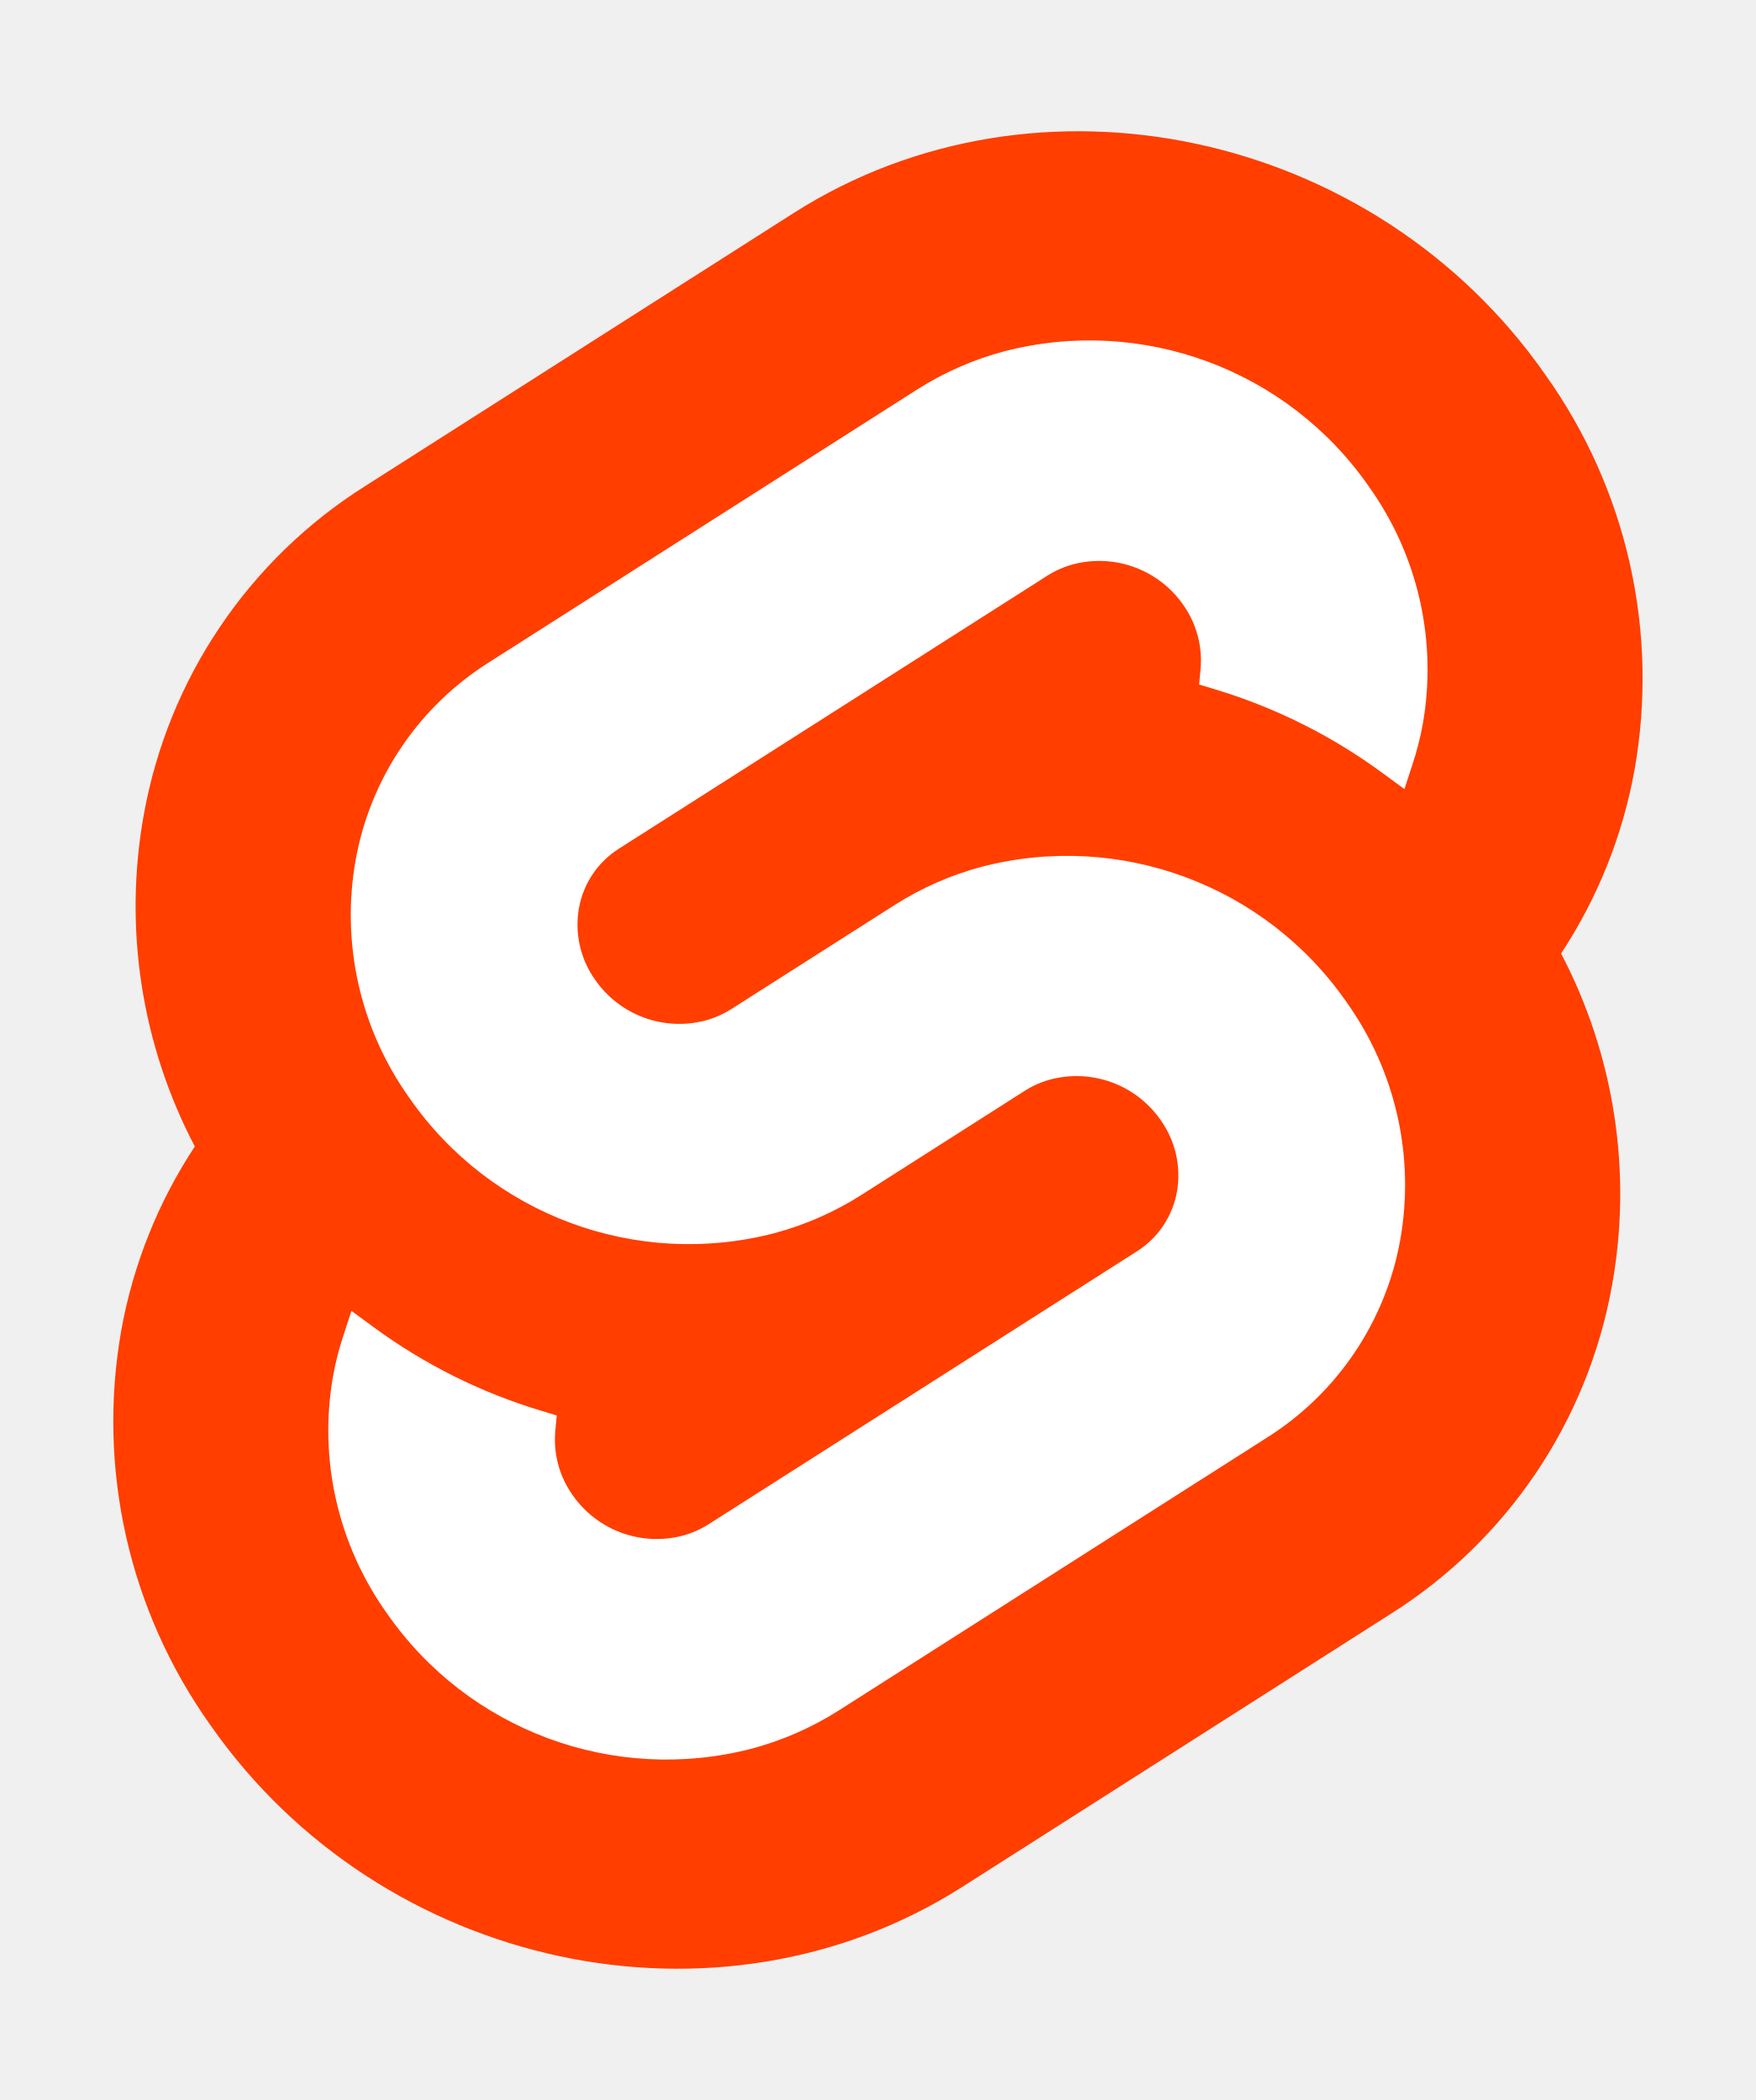
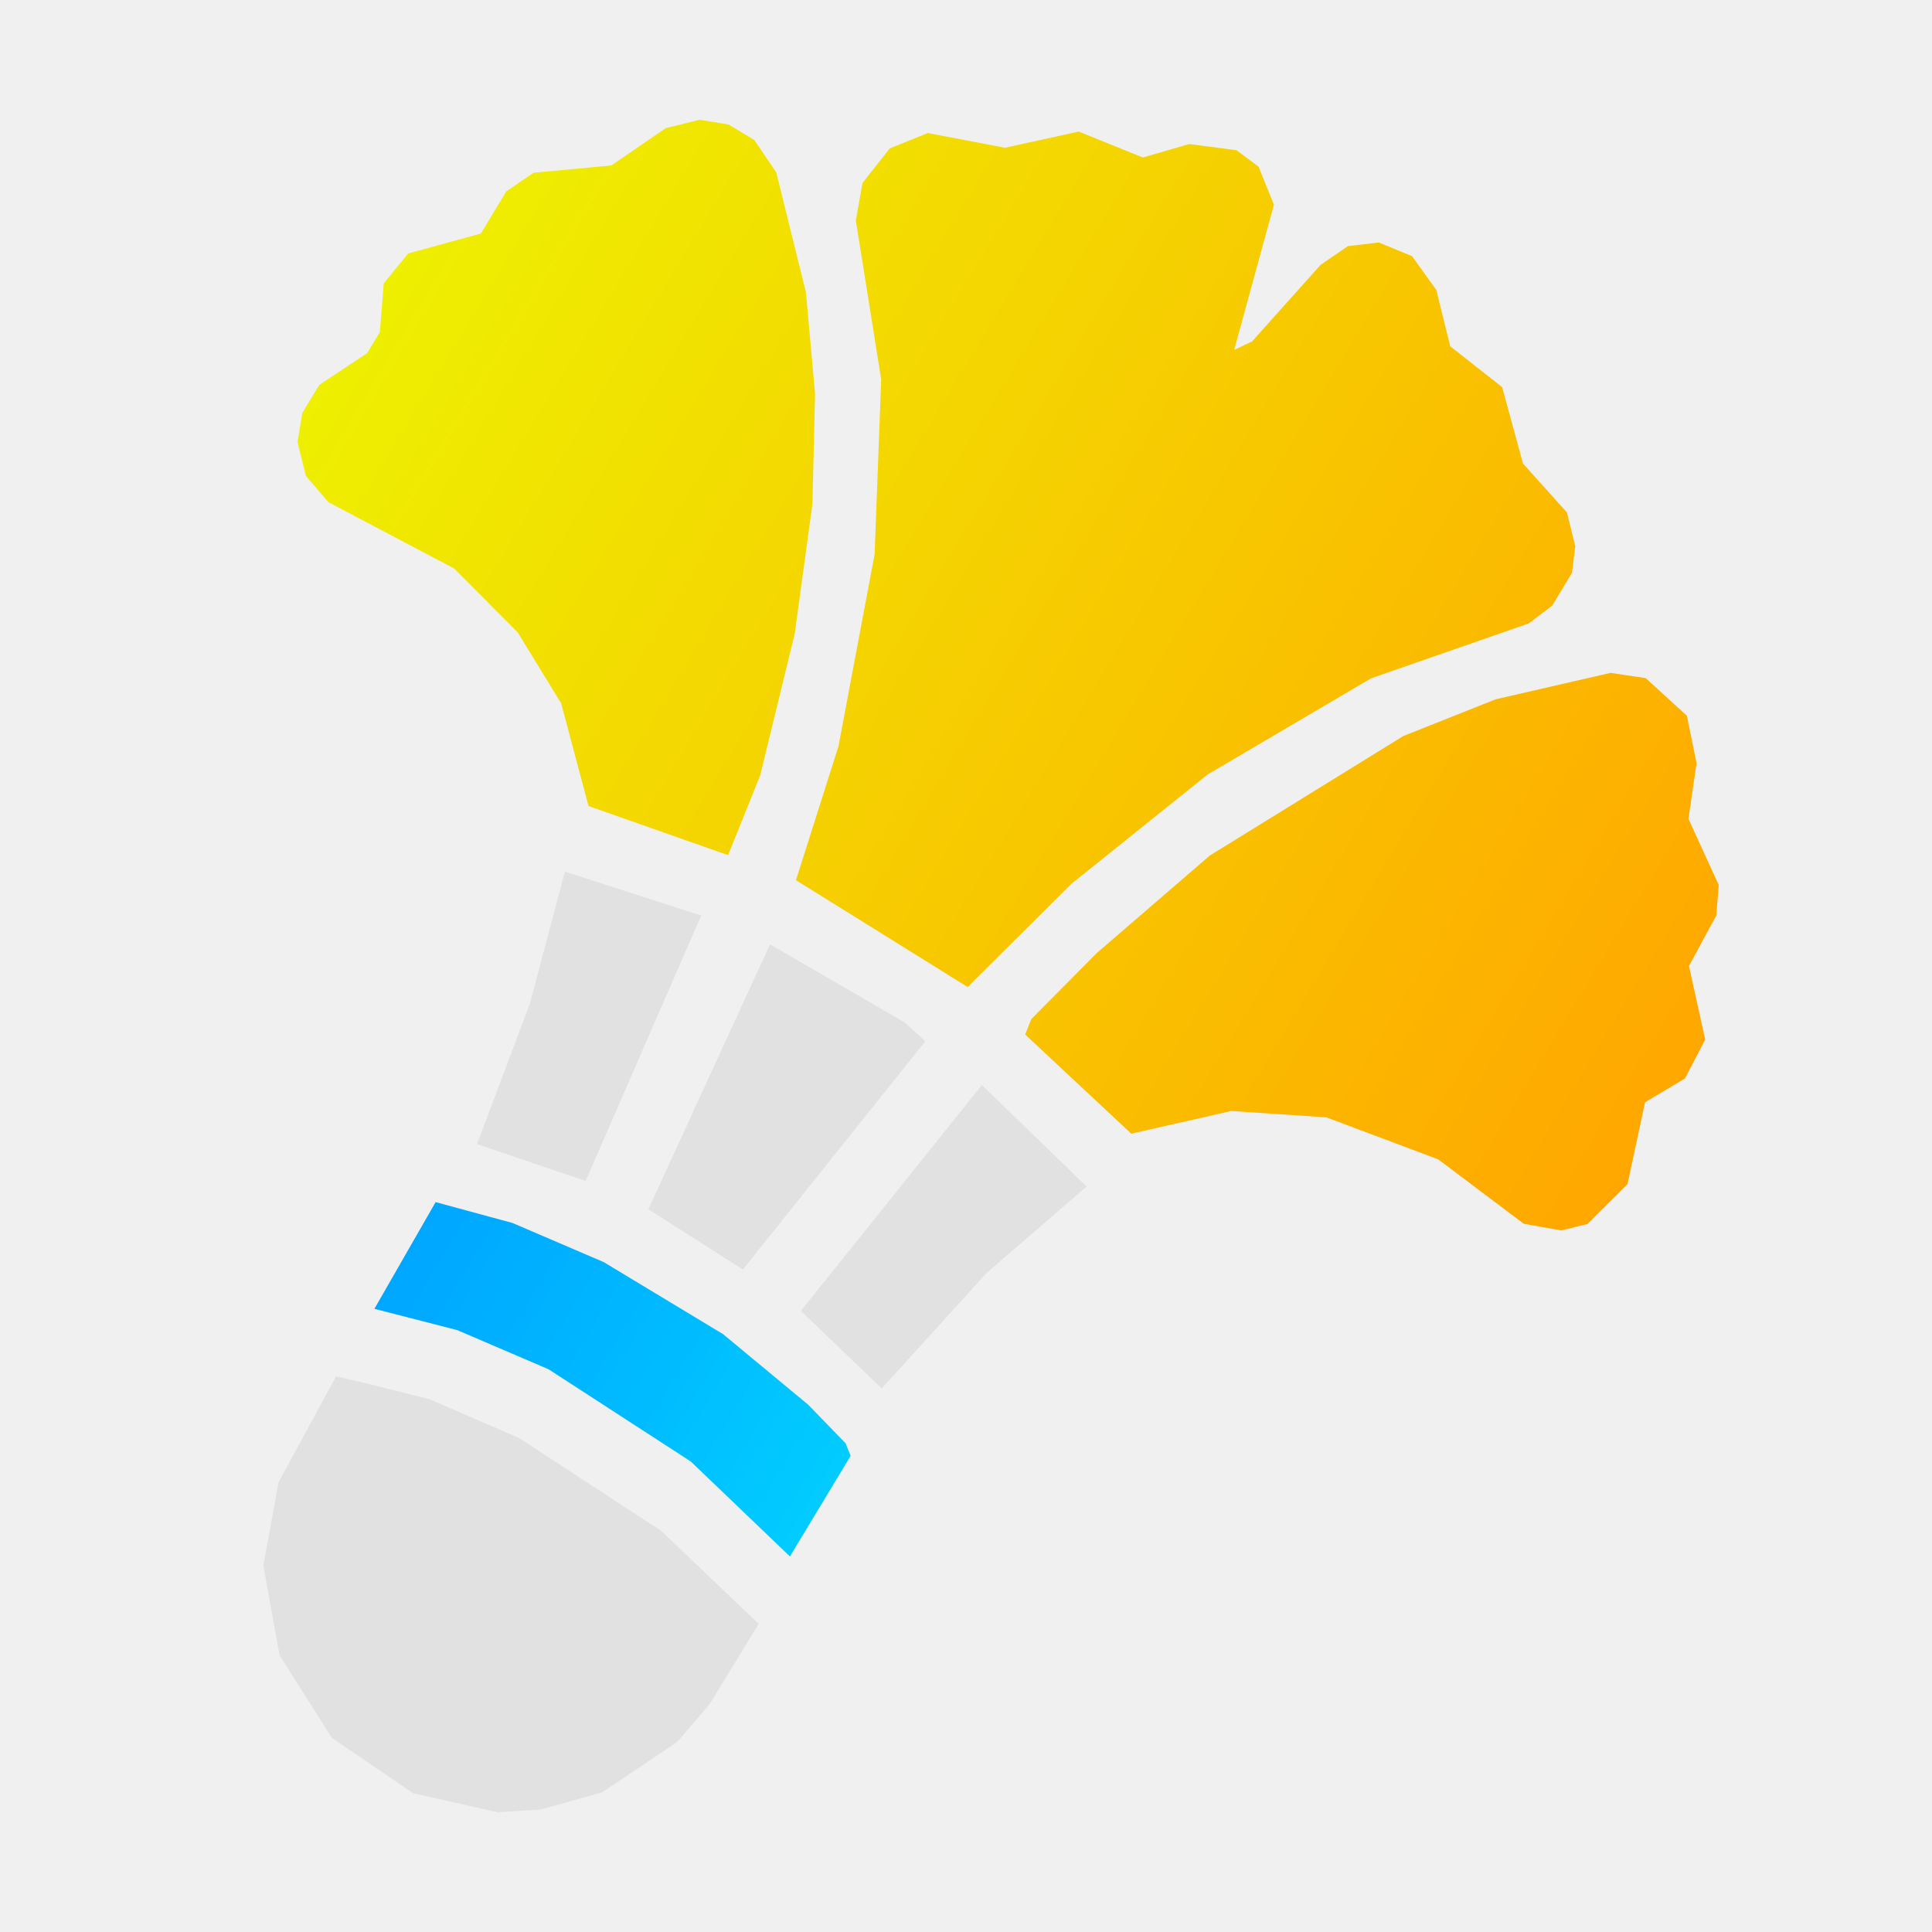
- <svg xmlns="http://www.w3.org/2000/svg" width="107" height="128" viewBox="0 0 107 128">
-   <path d="M94.157 22.819c-10.4-14.885-30.94-19.297-45.792-9.835L22.282 29.608A29.92 29.92 0 0 0 8.764 49.65a31.5 31.5 0 0 0 3.108 20.231 30 30 0 0 0-4.477 11.183 31.9 31.9 0 0 0 5.448 24.116c10.402 14.887 30.942 19.297 45.791 9.835l26.083-16.624A29.92 29.92 0 0 0 98.235 78.35a31.53 31.53 0 0 0-3.105-20.232 30 30 0 0 0 4.474-11.182 31.88 31.88 0 0 0-5.447-24.116" style="fill:#ff3e00" />
-   <path d="M45.817 106.582a20.72 20.72 0 0 1-22.237-8.243 19.17 19.17 0 0 1-3.277-14.503 18 18 0 0 1 .624-2.435l.49-1.498 1.337.981a33.6 33.6 0 0 0 10.203 5.098l.97.294-.09.968a5.85 5.85 0 0 0 1.052 3.878 6.24 6.24 0 0 0 6.695 2.485 5.8 5.8 0 0 0 1.603-.704L69.27 76.28a5.43 5.43 0 0 0 2.45-3.631 5.8 5.8 0 0 0-.987-4.371 6.24 6.24 0 0 0-6.698-2.487 5.7 5.7 0 0 0-1.6.704l-9.953 6.345a19 19 0 0 1-5.296 2.326 20.72 20.72 0 0 1-22.237-8.243 19.17 19.17 0 0 1-3.277-14.502 17.99 17.99 0 0 1 8.13-12.052l26.081-16.623a19 19 0 0 1 5.3-2.329 20.72 20.72 0 0 1 22.237 8.243 19.17 19.17 0 0 1 3.277 14.503 18 18 0 0 1-.624 2.435l-.49 1.498-1.337-.98a33.6 33.6 0 0 0-10.203-5.1l-.97-.294.09-.968a5.86 5.86 0 0 0-1.052-3.878 6.24 6.24 0 0 0-6.696-2.485 5.8 5.8 0 0 0-1.602.704L37.73 51.72a5.42 5.42 0 0 0-2.449 3.63 5.79 5.79 0 0 0 .986 4.372 6.24 6.24 0 0 0 6.698 2.486 5.8 5.8 0 0 0 1.602-.704l9.952-6.342a19 19 0 0 1 5.295-2.328 20.72 20.72 0 0 1 22.237 8.242 19.17 19.17 0 0 1 3.277 14.503 18 18 0 0 1-8.13 12.053l-26.081 16.622a19 19 0 0 1-5.3 2.328" style="fill:#fff" />
+ <svg xmlns="http://www.w3.org/2000/svg" xmlns:xlink="http://www.w3.org/1999/xlink" viewBox="0 0 1254 1254" width="1254" height="1254" role="img" version="1.1" id="svg1">
+   <defs id="defs1">
+     <linearGradient id="linearGradient3">
+       <stop style="stop-color:#00a7ff;stop-opacity:1;" offset="0" id="stop3" />
+       <stop style="stop-color:#00cbff;stop-opacity:0.997;" offset="1" id="stop4" />
+     </linearGradient>
+     <linearGradient id="linearGradient1">
+       <stop style="stop-color:#eeef01;stop-opacity:1;" offset="0" id="stop1" />
+       <stop style="stop-color:#ffa700;stop-opacity:1;" offset="1" id="stop2" />
+     </linearGradient>
+     <linearGradient xlink:href="#linearGradient1" id="linearGradient2" x1="346" y1="396" x2="907" y2="396" gradientUnits="userSpaceOnUse" />
+     <linearGradient xlink:href="#linearGradient3" id="linearGradient4" x1="537" y1="729" x2="715" y2="729" gradientUnits="userSpaceOnUse" />
+   </defs>
+   <g id="logo" fill-rule="evenodd" clip-rule="evenodd" transform="matrix(1.086136,0,0,1.086136,-28.19441,-74.5898)">
+     <g id="g1" transform="matrix(1.398091,0.8439699,-0.8439699,1.398091,137.255,-662.9947)">
+       <path id="shuttle-gray" fill="#e1e1e1" d="m 538.767,786.438 2,44 11,29 22,25 32,16 36,2 30,-10 13,-9 16,-17 14,-30 3,-18 0.198,-34.411 -7.198,-1.589 -40.861,-9.113 -62.127,-2.21 -35.43,4.767 -24.583,7.555 z M 686,573 l -14,105 40,9 11,-56 15,-46 z m -120,0 -51,12 14,48 10,54 41,-9 z m 27,-4 12,106 41,1 14,-106 -10,-2 z" />
+       <path id="ginkgo-feathers" fill="#ffc400" d="m 837,324 -20,-4 -12,5 -31,30 -22,29 -38,74 -17,52 -8,33 1,6 52,11 27,-26 31,-16 43,-8 39,4 13,-5 7,-7 5,-20 -10,-29 8,-15 -1,-16 -19,-20 -1,-21 -5,-10 -22,-15 -8,-19 z m -422,0 -9,9 -10,22 -23,17 -5,11 v 18 l -19,20 -2,14 8,16 v 9 l -9,19 v 12 l 4,10 9,9 12,4 52,-3 32,8 27,14 28,27 53,-11 -5,-31 -16,-51 -19,-44 -20,-35 -22,-30 -32,-32 -13,-6 h -11 z m 174,-92 -16,7 -12,13 -25,4 -20,19 -27,10 -9,12 -2,16 5,13 38,45 31,56 25,67 12,50 74,1 13,-52 22,-60 33,-61 39,-47 4,-10 v -14 l -4,-9 -9,-9 -23,-7 -21,-20 -24,-3 -15,-15 -14,-6 -13,2 -9,7 -5,11 -7,37 -4,6 -15,-53 -12,-9 z" style="fill:url(#linearGradient2)" />
+       <path id="blue-accent-and-wordmark" fill="#0094ff" d="m 537,713 1,45 30,-9 36,-5 62,2 49,11 v -43 l -4,-3 -19,-5 -40,-6 h -51 l -36,5 z" style="fill:url(#linearGradient4)" />
+     </g>
+   </g>
</svg>
